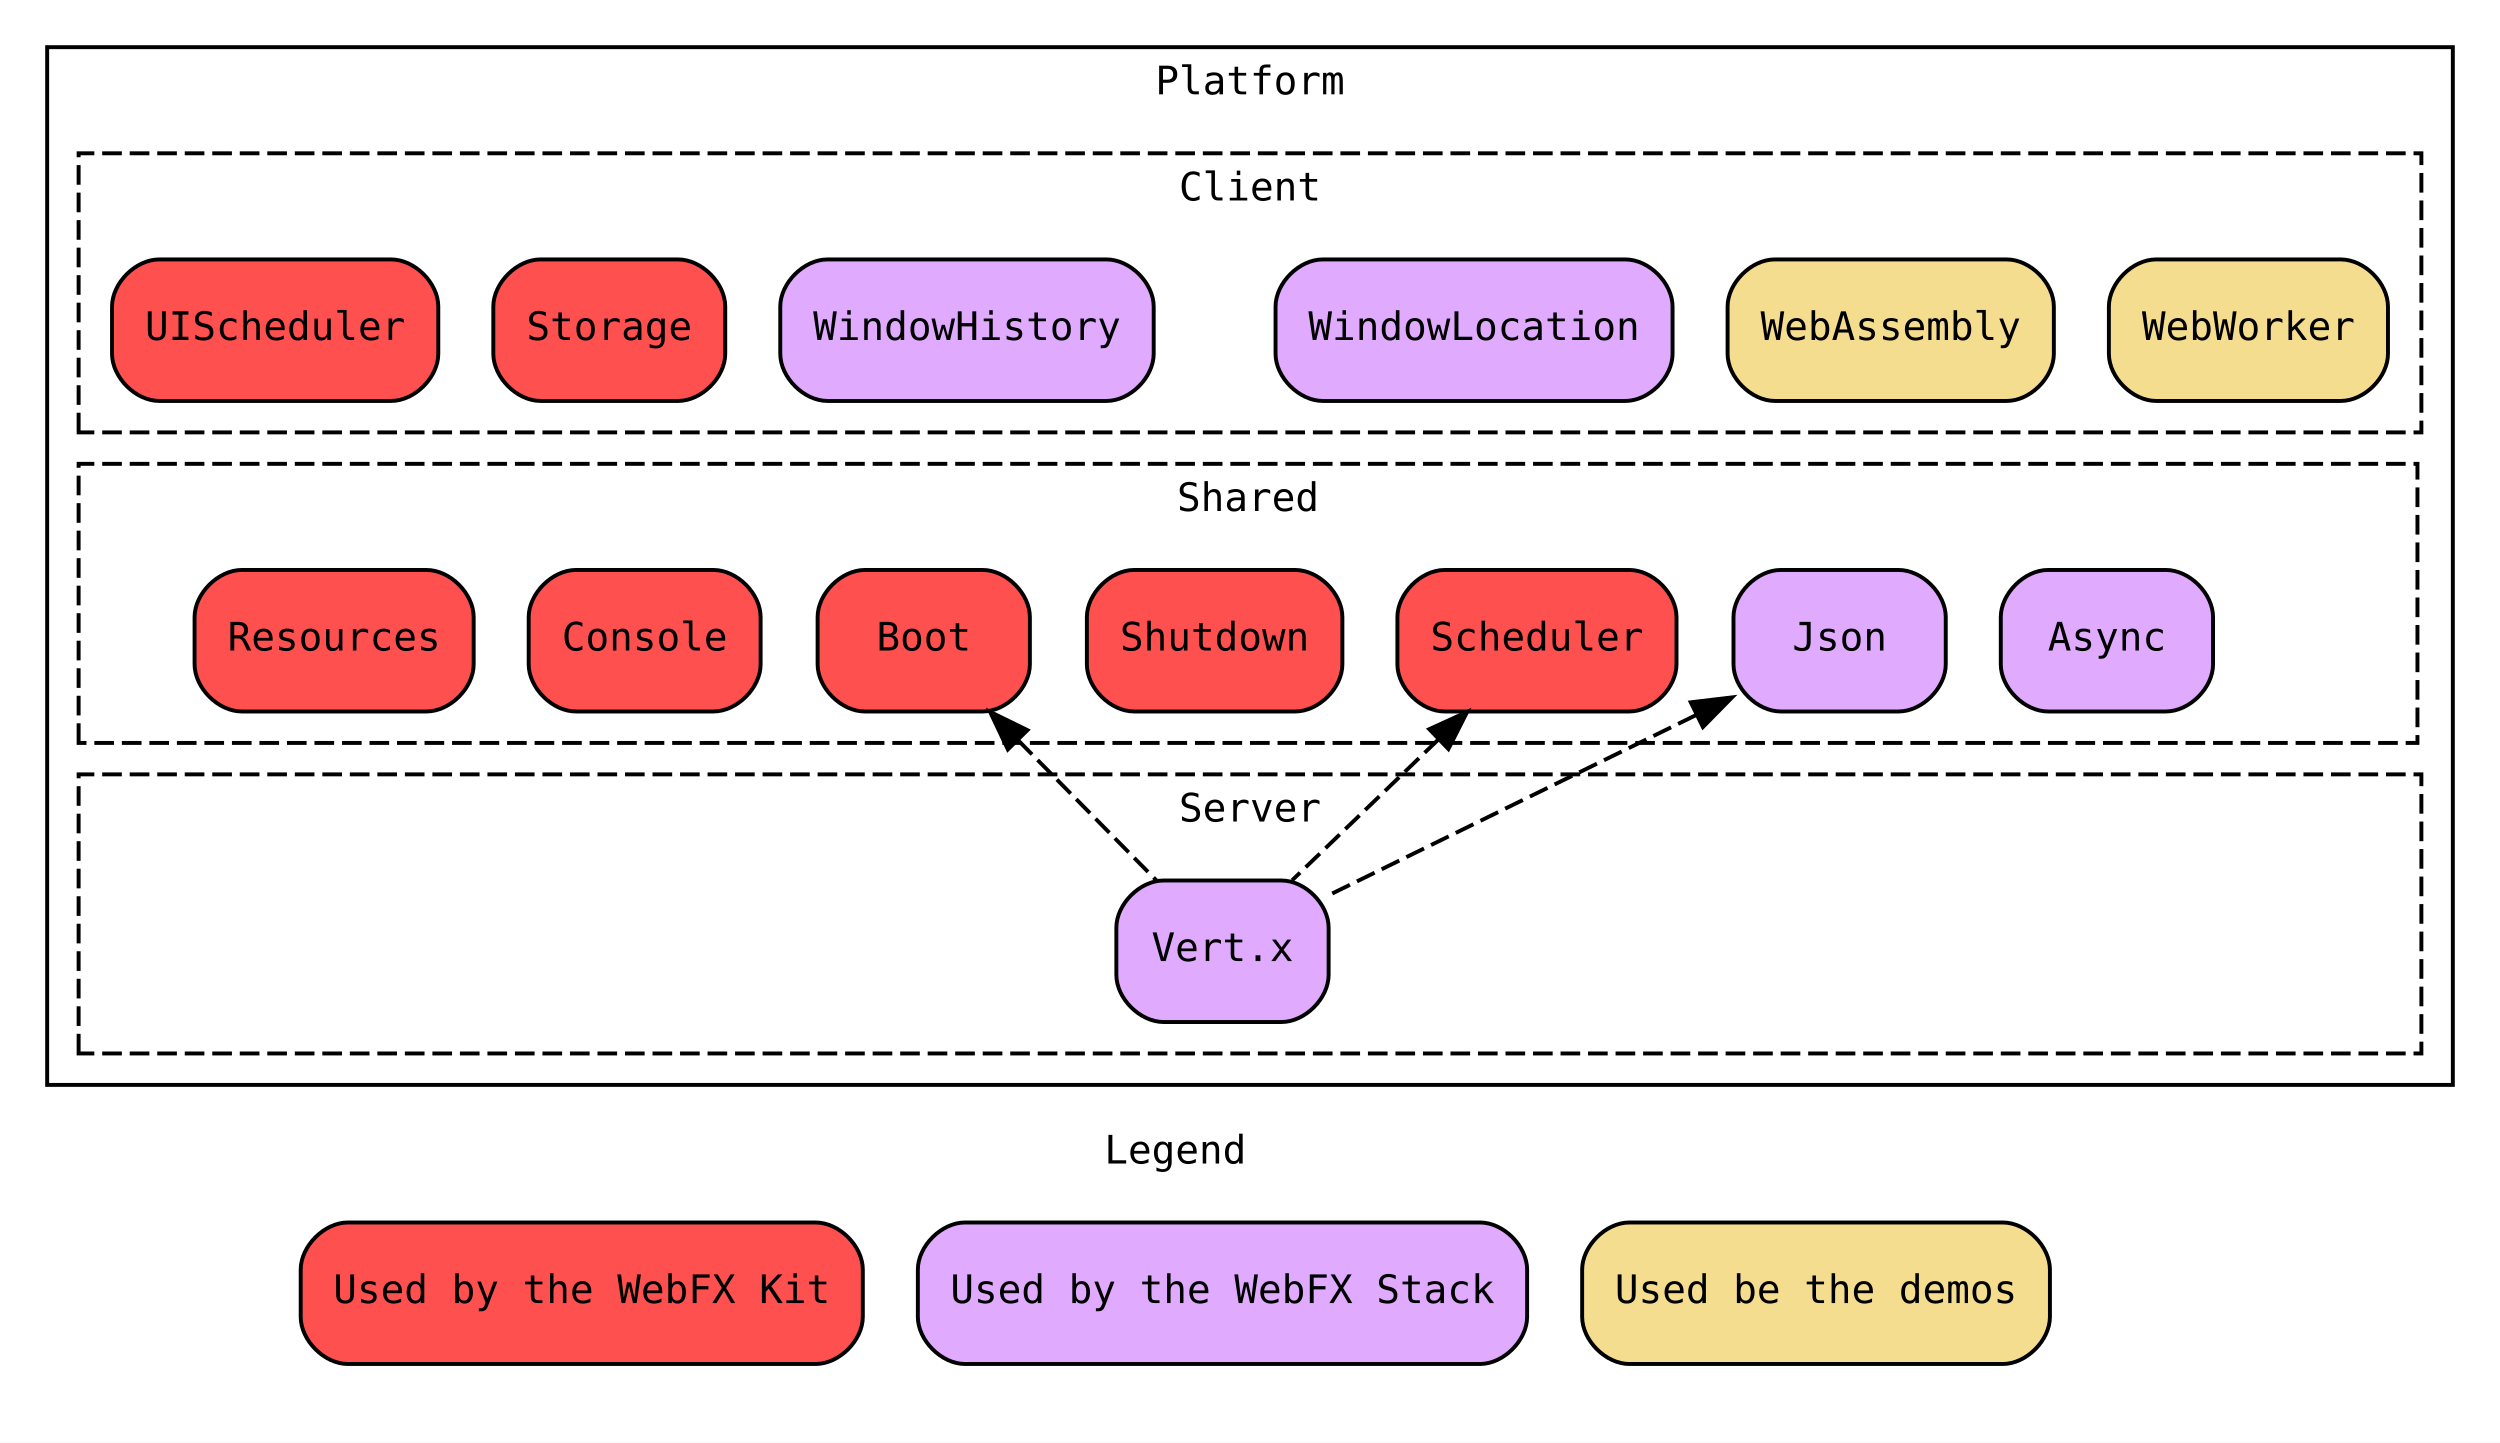
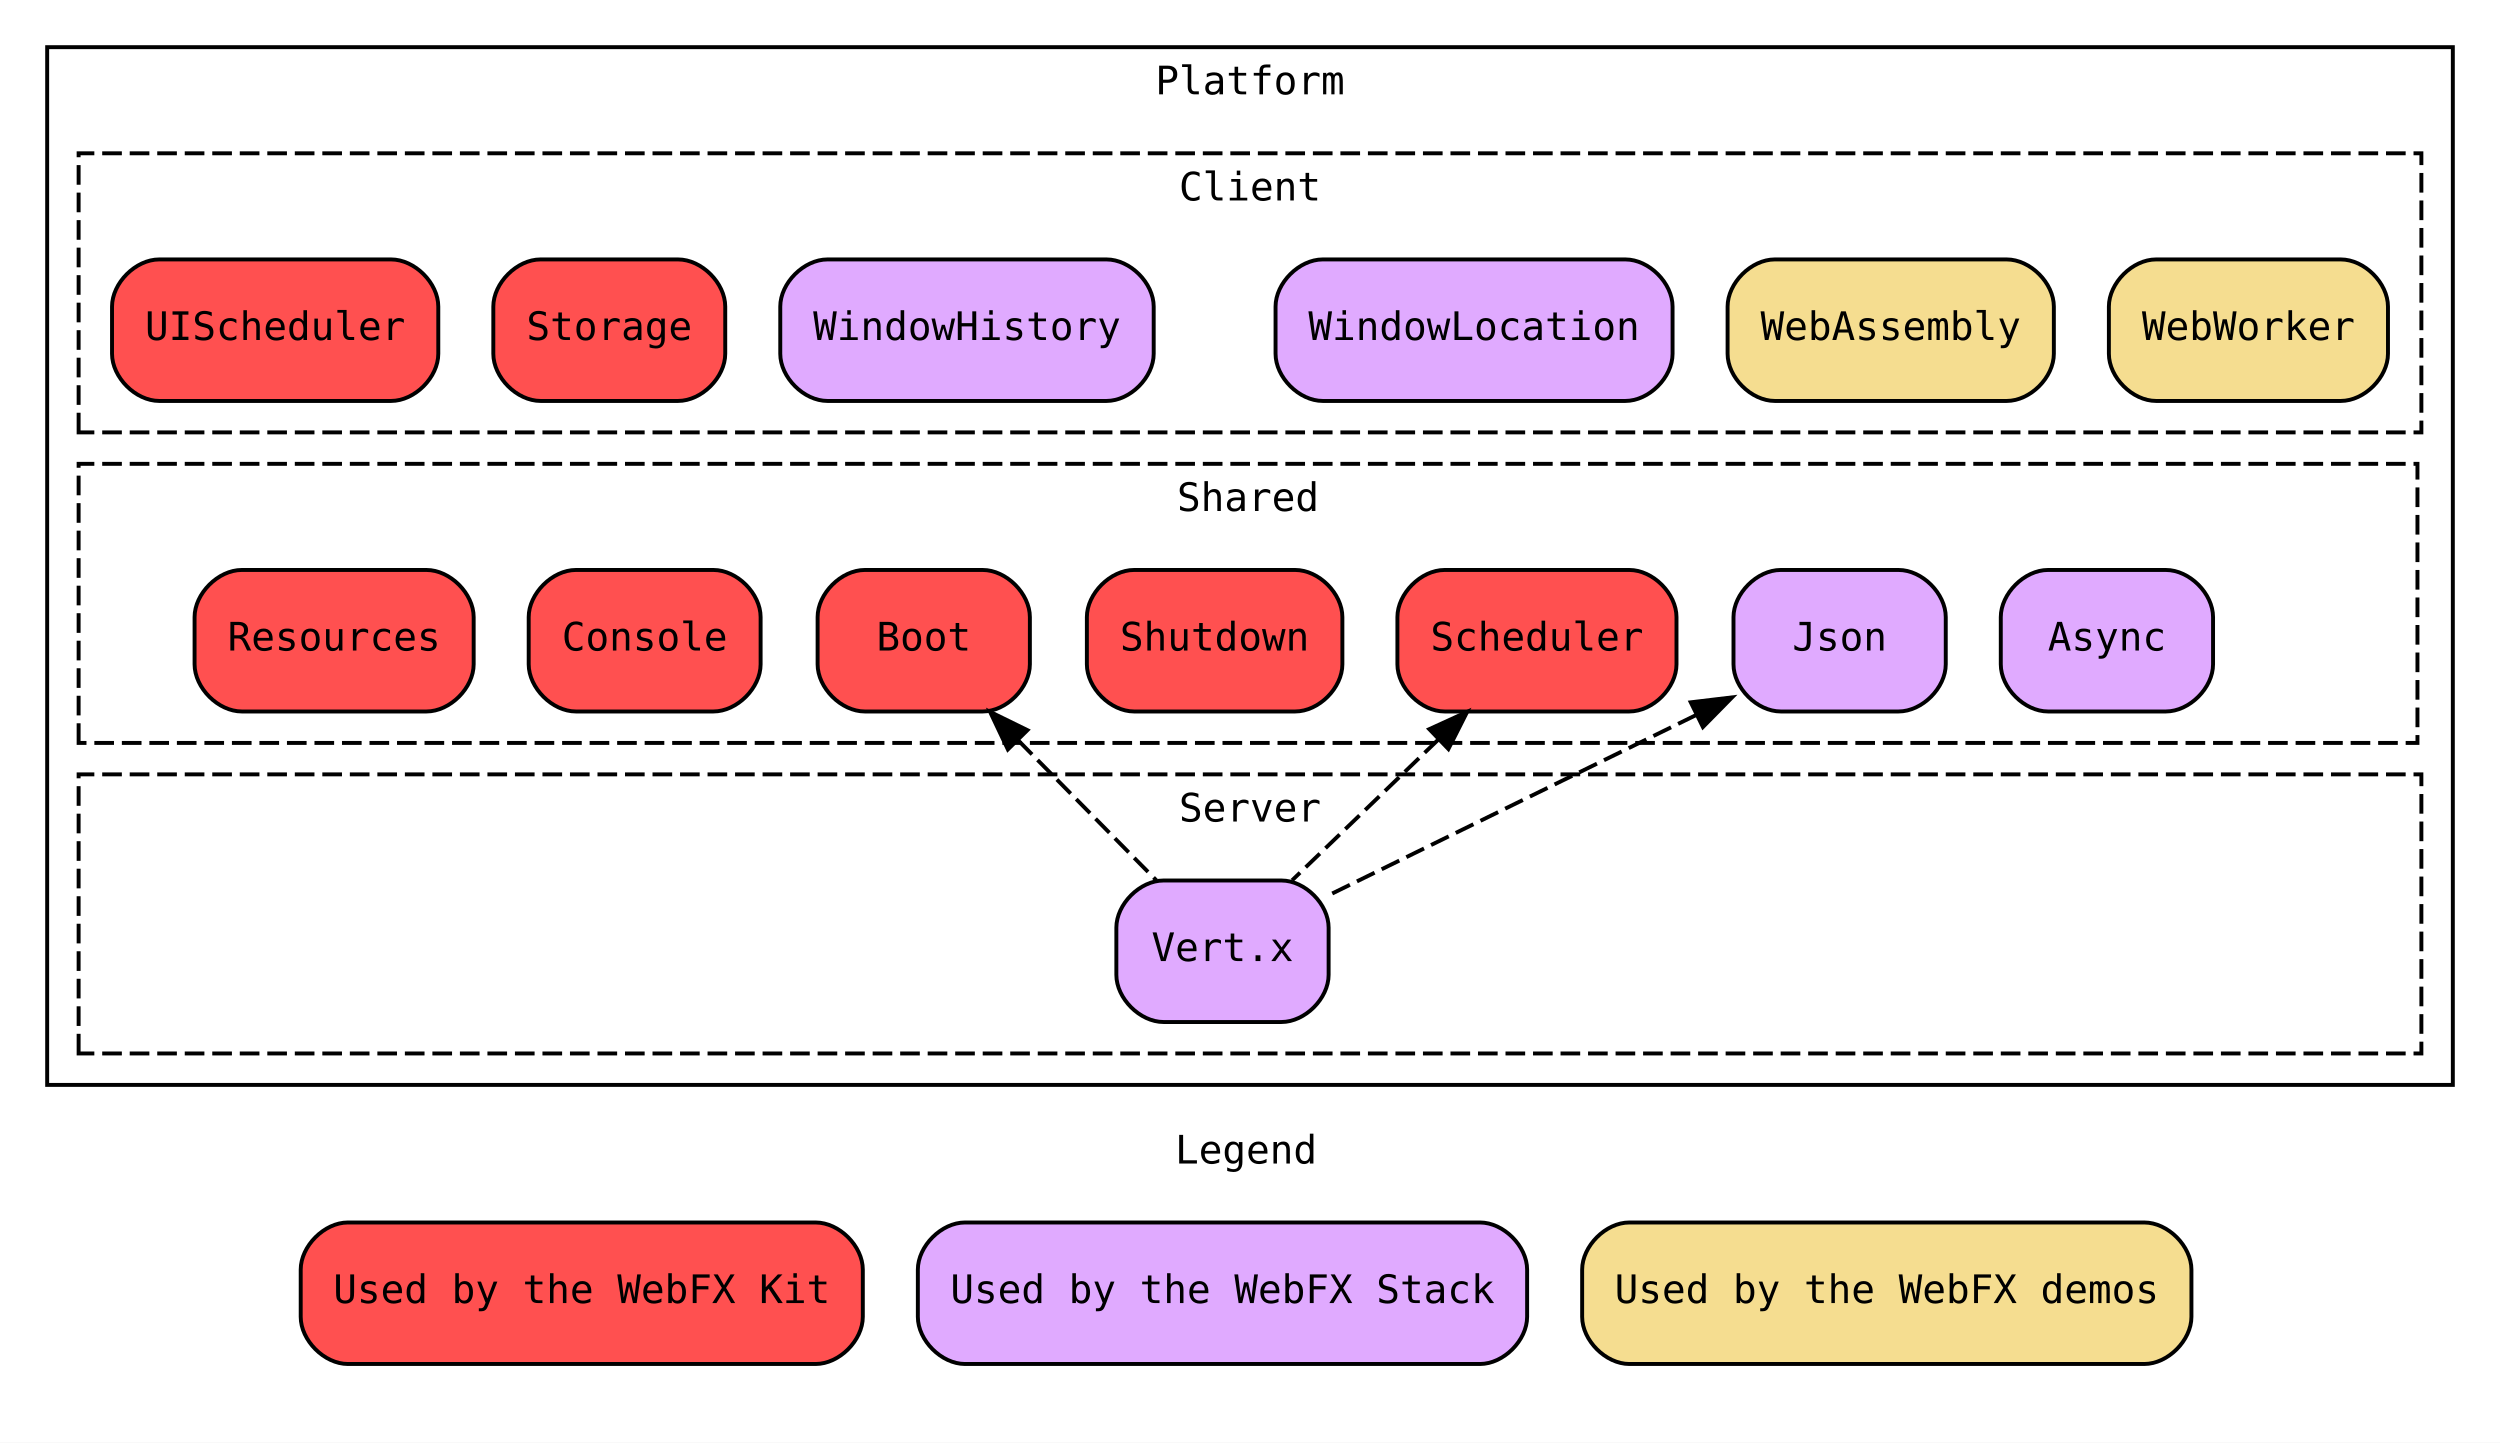
<svg xmlns="http://www.w3.org/2000/svg" height="367pt" preserveAspectRatio="xMidYMid meet" viewBox="0.00 0.00 636.00 367.00" width="636pt">
  <g class="graph" id="graph0" transform="scale(1 1) rotate(0) translate(4 363)">
    <polygon fill="white" points="-4,4 -4,-363 632,-363 632,4 -4,4" stroke="transparent" />
    <g class="cluster" id="clust1">
      <polygon fill="none" points="8,-87 8,-351 620,-351 620,-87 8,-87" stroke="black" />
      <text font-family="monospace" font-size="10.00" text-anchor="middle" x="314" y="-339">Platform    </text>
    </g>
    <g class="cluster" id="clust2">
      <polygon fill="none" points="16,-253 16,-324 612,-324 612,-253 16,-253" stroke="black" stroke-dasharray="5,2" />
      <text font-family="monospace" font-size="10.00" text-anchor="middle" x="314" y="-312">Client    </text>
    </g>
    <g class="cluster" id="clust4">
      <polygon fill="none" points="16,-174 16,-245 611,-245 611,-174 16,-174" stroke="black" stroke-dasharray="5,2" />
      <text font-family="monospace" font-size="10.00" text-anchor="middle" x="313.5" y="-233">Shared   </text>
    </g>
    <g class="cluster" id="clust6">
      <polygon fill="none" points="16,-95 16,-166 612,-166 612,-95 16,-95" stroke="black" stroke-dasharray="5,2" />
      <text font-family="monospace" font-size="10.00" text-anchor="middle" x="314" y="-154">Server   </text>
    </g>
    <g class="cluster" id="clust8">
-       <text font-family="monospace" font-size="10.00" text-anchor="middle" x="295" y="-67">     Legend</text>
+       <text font-family="monospace" font-size="10.00" text-anchor="middle" x="313" y="-67">Legend  </text>
    </g>
    <g class="node" id="node1">
      <path d="M95.5,-297C95.5,-297 36.5,-297 36.5,-297 30.5,-297 24.5,-291 24.5,-285 24.5,-285 24.5,-273 24.5,-273 24.5,-267 30.5,-261 36.5,-261 36.5,-261 95.5,-261 95.5,-261 101.5,-261 107.5,-267 107.5,-273 107.5,-273 107.5,-285 107.5,-285 107.5,-291 101.5,-297 95.5,-297" fill="#ff5050" stroke="black" />
      <text font-family="monospace" font-size="10.00" text-anchor="middle" x="66" y="-276.5">UIScheduler</text>
    </g>
    <g class="node" id="node2">
      <path d="M168.5,-297C168.5,-297 133.5,-297 133.5,-297 127.5,-297 121.5,-291 121.5,-285 121.5,-285 121.5,-273 121.5,-273 121.5,-267 127.5,-261 133.5,-261 133.5,-261 168.5,-261 168.5,-261 174.5,-261 180.5,-267 180.5,-273 180.5,-273 180.5,-285 180.5,-285 180.5,-291 174.5,-297 168.5,-297" fill="#ff5050" stroke="black" />
      <text font-family="monospace" font-size="10.00" text-anchor="middle" x="151" y="-276.5">Storage</text>
    </g>
    <g class="node" id="node3">
      <path d="M277.5,-297C277.5,-297 206.5,-297 206.5,-297 200.5,-297 194.5,-291 194.5,-285 194.5,-285 194.5,-273 194.5,-273 194.5,-267 200.5,-261 206.5,-261 206.5,-261 277.5,-261 277.5,-261 283.5,-261 289.5,-267 289.5,-273 289.5,-273 289.5,-285 289.5,-285 289.5,-291 283.5,-297 277.5,-297" fill="#e0aaff" stroke="black" />
      <text font-family="monospace" font-size="10.00" text-anchor="middle" x="242" y="-276.5">WindowHistory</text>
    </g>
    <g class="node" id="node5">
      <path d="M409.5,-297C409.5,-297 332.5,-297 332.5,-297 326.5,-297 320.5,-291 320.5,-285 320.5,-285 320.5,-273 320.5,-273 320.5,-267 326.5,-261 332.5,-261 332.5,-261 409.5,-261 409.5,-261 415.5,-261 421.5,-267 421.5,-273 421.5,-273 421.5,-285 421.5,-285 421.5,-291 415.5,-297 409.5,-297" fill="#e0aaff" stroke="black" />
      <text font-family="monospace" font-size="10.00" text-anchor="middle" x="371" y="-276.5">WindowLocation</text>
    </g>
    <g class="node" id="node12">
      <path d="M325.5,-218C325.5,-218 284.5,-218 284.5,-218 278.5,-218 272.5,-212 272.5,-206 272.5,-206 272.5,-194 272.5,-194 272.5,-188 278.5,-182 284.5,-182 284.5,-182 325.5,-182 325.5,-182 331.5,-182 337.5,-188 337.5,-194 337.5,-194 337.5,-206 337.5,-206 337.5,-212 331.5,-218 325.5,-218" fill="#ff5050" stroke="black" />
      <text font-family="monospace" font-size="10.00" text-anchor="middle" x="305" y="-197.5">Shutdown</text>
    </g>
    <g class="node" id="node6">
      <path d="M506.5,-297C506.5,-297 447.5,-297 447.5,-297 441.5,-297 435.5,-291 435.5,-285 435.5,-285 435.5,-273 435.5,-273 435.5,-267 441.5,-261 447.5,-261 447.5,-261 506.5,-261 506.5,-261 512.5,-261 518.5,-267 518.5,-273 518.5,-273 518.5,-285 518.5,-285 518.5,-291 512.5,-297 506.5,-297" fill="#f5dd90" stroke="black" />
      <text font-family="monospace" font-size="10.00" text-anchor="middle" x="477" y="-276.5">WebAssembly</text>
    </g>
    <g class="node" id="node7">
      <path d="M591.5,-297C591.5,-297 544.5,-297 544.5,-297 538.5,-297 532.5,-291 532.5,-285 532.5,-285 532.5,-273 532.5,-273 532.5,-267 538.5,-261 544.5,-261 544.5,-261 591.5,-261 591.5,-261 597.5,-261 603.5,-267 603.5,-273 603.5,-273 603.5,-285 603.5,-285 603.5,-291 597.5,-297 591.5,-297" fill="#f5dd90" stroke="black" />
      <text font-family="monospace" font-size="10.00" text-anchor="middle" x="568" y="-276.5">WebWorker</text>
    </g>
    <g class="node" id="node10">
      <path d="M104.5,-218C104.5,-218 57.5,-218 57.5,-218 51.5,-218 45.5,-212 45.5,-206 45.5,-206 45.5,-194 45.5,-194 45.5,-188 51.5,-182 57.5,-182 57.5,-182 104.5,-182 104.5,-182 110.5,-182 116.5,-188 116.5,-194 116.5,-194 116.5,-206 116.5,-206 116.5,-212 110.5,-218 104.5,-218" fill="#ff5050" stroke="black" />
      <text font-family="monospace" font-size="10.00" text-anchor="middle" x="81" y="-197.5">Resources</text>
    </g>
    <g class="node" id="node9">
      <path d="M246,-218C246,-218 216,-218 216,-218 210,-218 204,-212 204,-206 204,-206 204,-194 204,-194 204,-188 210,-182 216,-182 216,-182 246,-182 246,-182 252,-182 258,-188 258,-194 258,-194 258,-206 258,-206 258,-212 252,-218 246,-218" fill="#ff5050" stroke="black" />
      <text font-family="monospace" font-size="10.00" text-anchor="middle" x="231" y="-197.5">Boot</text>
    </g>
    <g class="node" id="node18">
      <path d="M322,-139C322,-139 292,-139 292,-139 286,-139 280,-133 280,-127 280,-127 280,-115 280,-115 280,-109 286,-103 292,-103 292,-103 322,-103 322,-103 328,-103 334,-109 334,-115 334,-115 334,-127 334,-127 334,-133 328,-139 322,-139" fill="#e0aaff" stroke="black" />
      <text font-family="monospace" font-size="10.00" text-anchor="middle" x="307" y="-118.5">Vert.x</text>
    </g>
    <g class="edge" id="edge17">
      <path d="M255.04,-174.64C266.47,-163.06 279.86,-149.5 290.18,-139.04" fill="none" stroke="black" stroke-dasharray="5,2" />
      <polygon fill="black" points="252.4,-172.34 247.87,-181.91 257.38,-177.25 252.4,-172.34" stroke="black" />
    </g>
    <g class="node" id="node11">
      <path d="M177.5,-218C177.5,-218 142.5,-218 142.5,-218 136.5,-218 130.5,-212 130.5,-206 130.5,-206 130.5,-194 130.5,-194 130.5,-188 136.5,-182 142.5,-182 142.5,-182 177.5,-182 177.5,-182 183.5,-182 189.5,-188 189.5,-194 189.5,-194 189.5,-206 189.5,-206 189.5,-212 183.5,-218 177.5,-218" fill="#ff5050" stroke="black" />
      <text font-family="monospace" font-size="10.00" text-anchor="middle" x="160" y="-197.5">Console</text>
    </g>
    <g class="node" id="node13">
      <path d="M410.5,-218C410.5,-218 363.5,-218 363.5,-218 357.5,-218 351.5,-212 351.5,-206 351.5,-206 351.5,-194 351.5,-194 351.5,-188 357.5,-182 363.5,-182 363.5,-182 410.5,-182 410.5,-182 416.5,-182 422.5,-188 422.5,-194 422.5,-194 422.5,-206 422.5,-206 422.5,-212 416.5,-218 410.5,-218" fill="#ff5050" stroke="black" />
      <text font-family="monospace" font-size="10.00" text-anchor="middle" x="387" y="-197.5">Scheduler</text>
    </g>
    <g class="node" id="node14">
      <path d="M479,-218C479,-218 449,-218 449,-218 443,-218 437,-212 437,-206 437,-206 437,-194 437,-194 437,-188 443,-182 449,-182 449,-182 479,-182 479,-182 485,-182 491,-188 491,-194 491,-194 491,-206 491,-206 491,-212 485,-218 479,-218" fill="#e0aaff" stroke="black" />
      <text font-family="monospace" font-size="10.00" text-anchor="middle" x="464" y="-197.5">Json</text>
    </g>
    <g class="edge" id="edge18">
      <path d="M362.03,-174.97C349.93,-163.32 335.67,-149.6 324.7,-139.04" fill="none" stroke="black" stroke-dasharray="5,2" />
      <polygon fill="black" points="359.61,-177.5 369.25,-181.91 364.47,-172.45 359.61,-177.5" stroke="black" />
    </g>
    <g class="node" id="node15">
      <path d="M547,-218C547,-218 517,-218 517,-218 511,-218 505,-212 505,-206 505,-206 505,-194 505,-194 505,-188 511,-182 517,-182 517,-182 547,-182 547,-182 553,-182 559,-188 559,-194 559,-194 559,-206 559,-206 559,-212 553,-218 547,-218" fill="#e0aaff" stroke="black" />
      <text font-family="monospace" font-size="10.00" text-anchor="middle" x="532" y="-197.5">Async</text>
    </g>
    <g class="edge" id="edge19">
      <path d="M427.4,-181.05C398.84,-167.04 359.82,-147.9 334.03,-135.26" fill="none" stroke="black" stroke-dasharray="5,2" />
      <polygon fill="black" points="426.13,-184.33 436.65,-185.59 429.22,-178.04 426.13,-184.33" stroke="black" />
    </g>
    <g class="node" id="node21">
      <path d="M372.5,-52C372.5,-52 241.5,-52 241.5,-52 235.5,-52 229.5,-46 229.5,-40 229.5,-40 229.5,-28 229.5,-28 229.5,-22 235.5,-16 241.5,-16 241.5,-16 372.5,-16 372.5,-16 378.5,-16 384.5,-22 384.5,-28 384.5,-28 384.5,-40 384.5,-40 384.5,-46 378.5,-52 372.5,-52" fill="#e0aaff" stroke="black" />
      <text font-family="monospace" font-size="10.00" text-anchor="middle" x="307" y="-31.5">Used by the WebFX Stack</text>
    </g>
    <g class="node" id="node20">
      <path d="M203.5,-52C203.5,-52 84.5,-52 84.5,-52 78.5,-52 72.5,-46 72.5,-40 72.5,-40 72.5,-28 72.5,-28 72.5,-22 78.5,-16 84.5,-16 84.5,-16 203.5,-16 203.5,-16 209.5,-16 215.5,-22 215.5,-28 215.5,-28 215.5,-40 215.5,-40 215.5,-46 209.5,-52 203.5,-52" fill="#ff5050" stroke="black" />
      <text font-family="monospace" font-size="10.00" text-anchor="middle" x="144" y="-31.5">Used by the WebFX Kit</text>
    </g>
    <g class="node" id="node22">
-       <path d="M505.5,-52C505.5,-52 410.5,-52 410.5,-52 404.5,-52 398.5,-46 398.5,-40 398.5,-40 398.5,-28 398.5,-28 398.5,-22 404.5,-16 410.5,-16 410.5,-16 505.5,-16 505.5,-16 511.5,-16 517.5,-22 517.5,-28 517.5,-28 517.5,-40 517.5,-40 517.5,-46 511.5,-52 505.5,-52" fill="#f5dd90" stroke="black" />
-       <text font-family="monospace" font-size="10.00" text-anchor="middle" x="458" y="-31.5">Used be the demos</text>
+       <path d="M541.5,-52C541.5,-52 410.5,-52 410.5,-52 404.5,-52 398.5,-46 398.5,-40 398.5,-40 398.5,-28 398.5,-28 398.5,-22 404.5,-16 410.5,-16 410.5,-16 541.5,-16 541.5,-16 547.5,-16 553.5,-22 553.5,-28 553.5,-28 553.5,-40 553.5,-40 553.5,-46 547.5,-52 541.5,-52" fill="#f5dd90" stroke="black" />
+       <text font-family="monospace" font-size="10.00" text-anchor="middle" x="476" y="-31.5">Used by the WebFX demos</text>
    </g>
  </g>
</svg>
